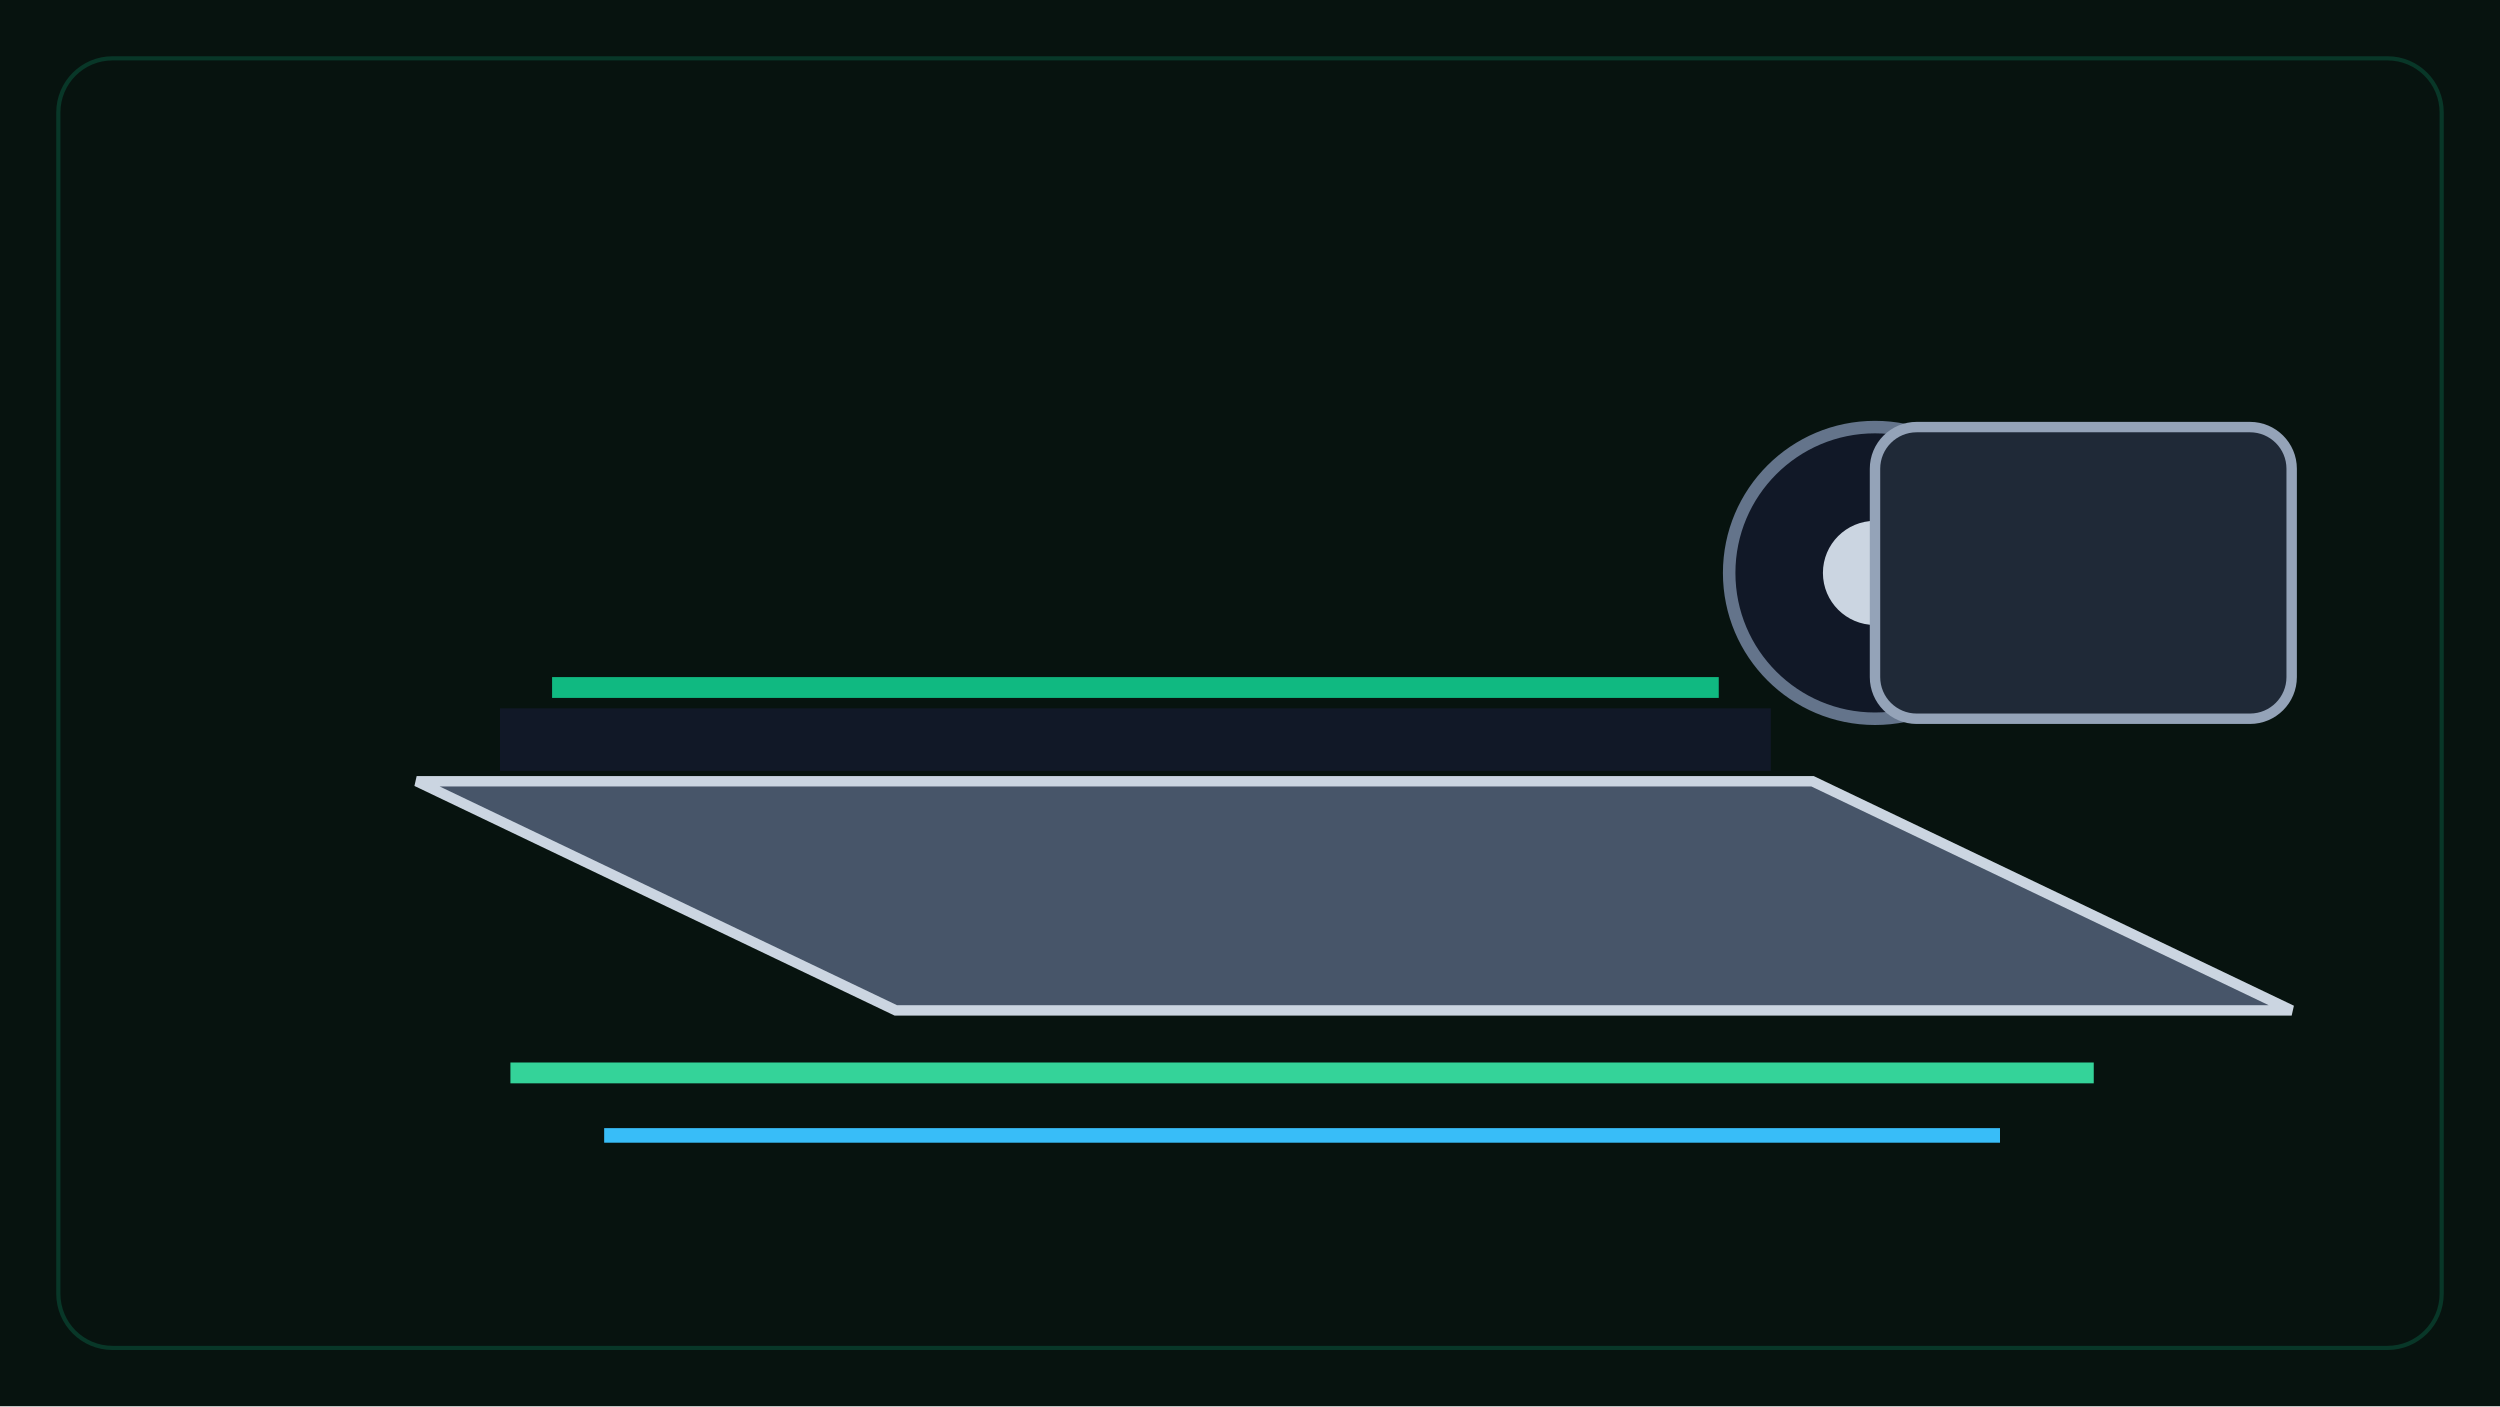
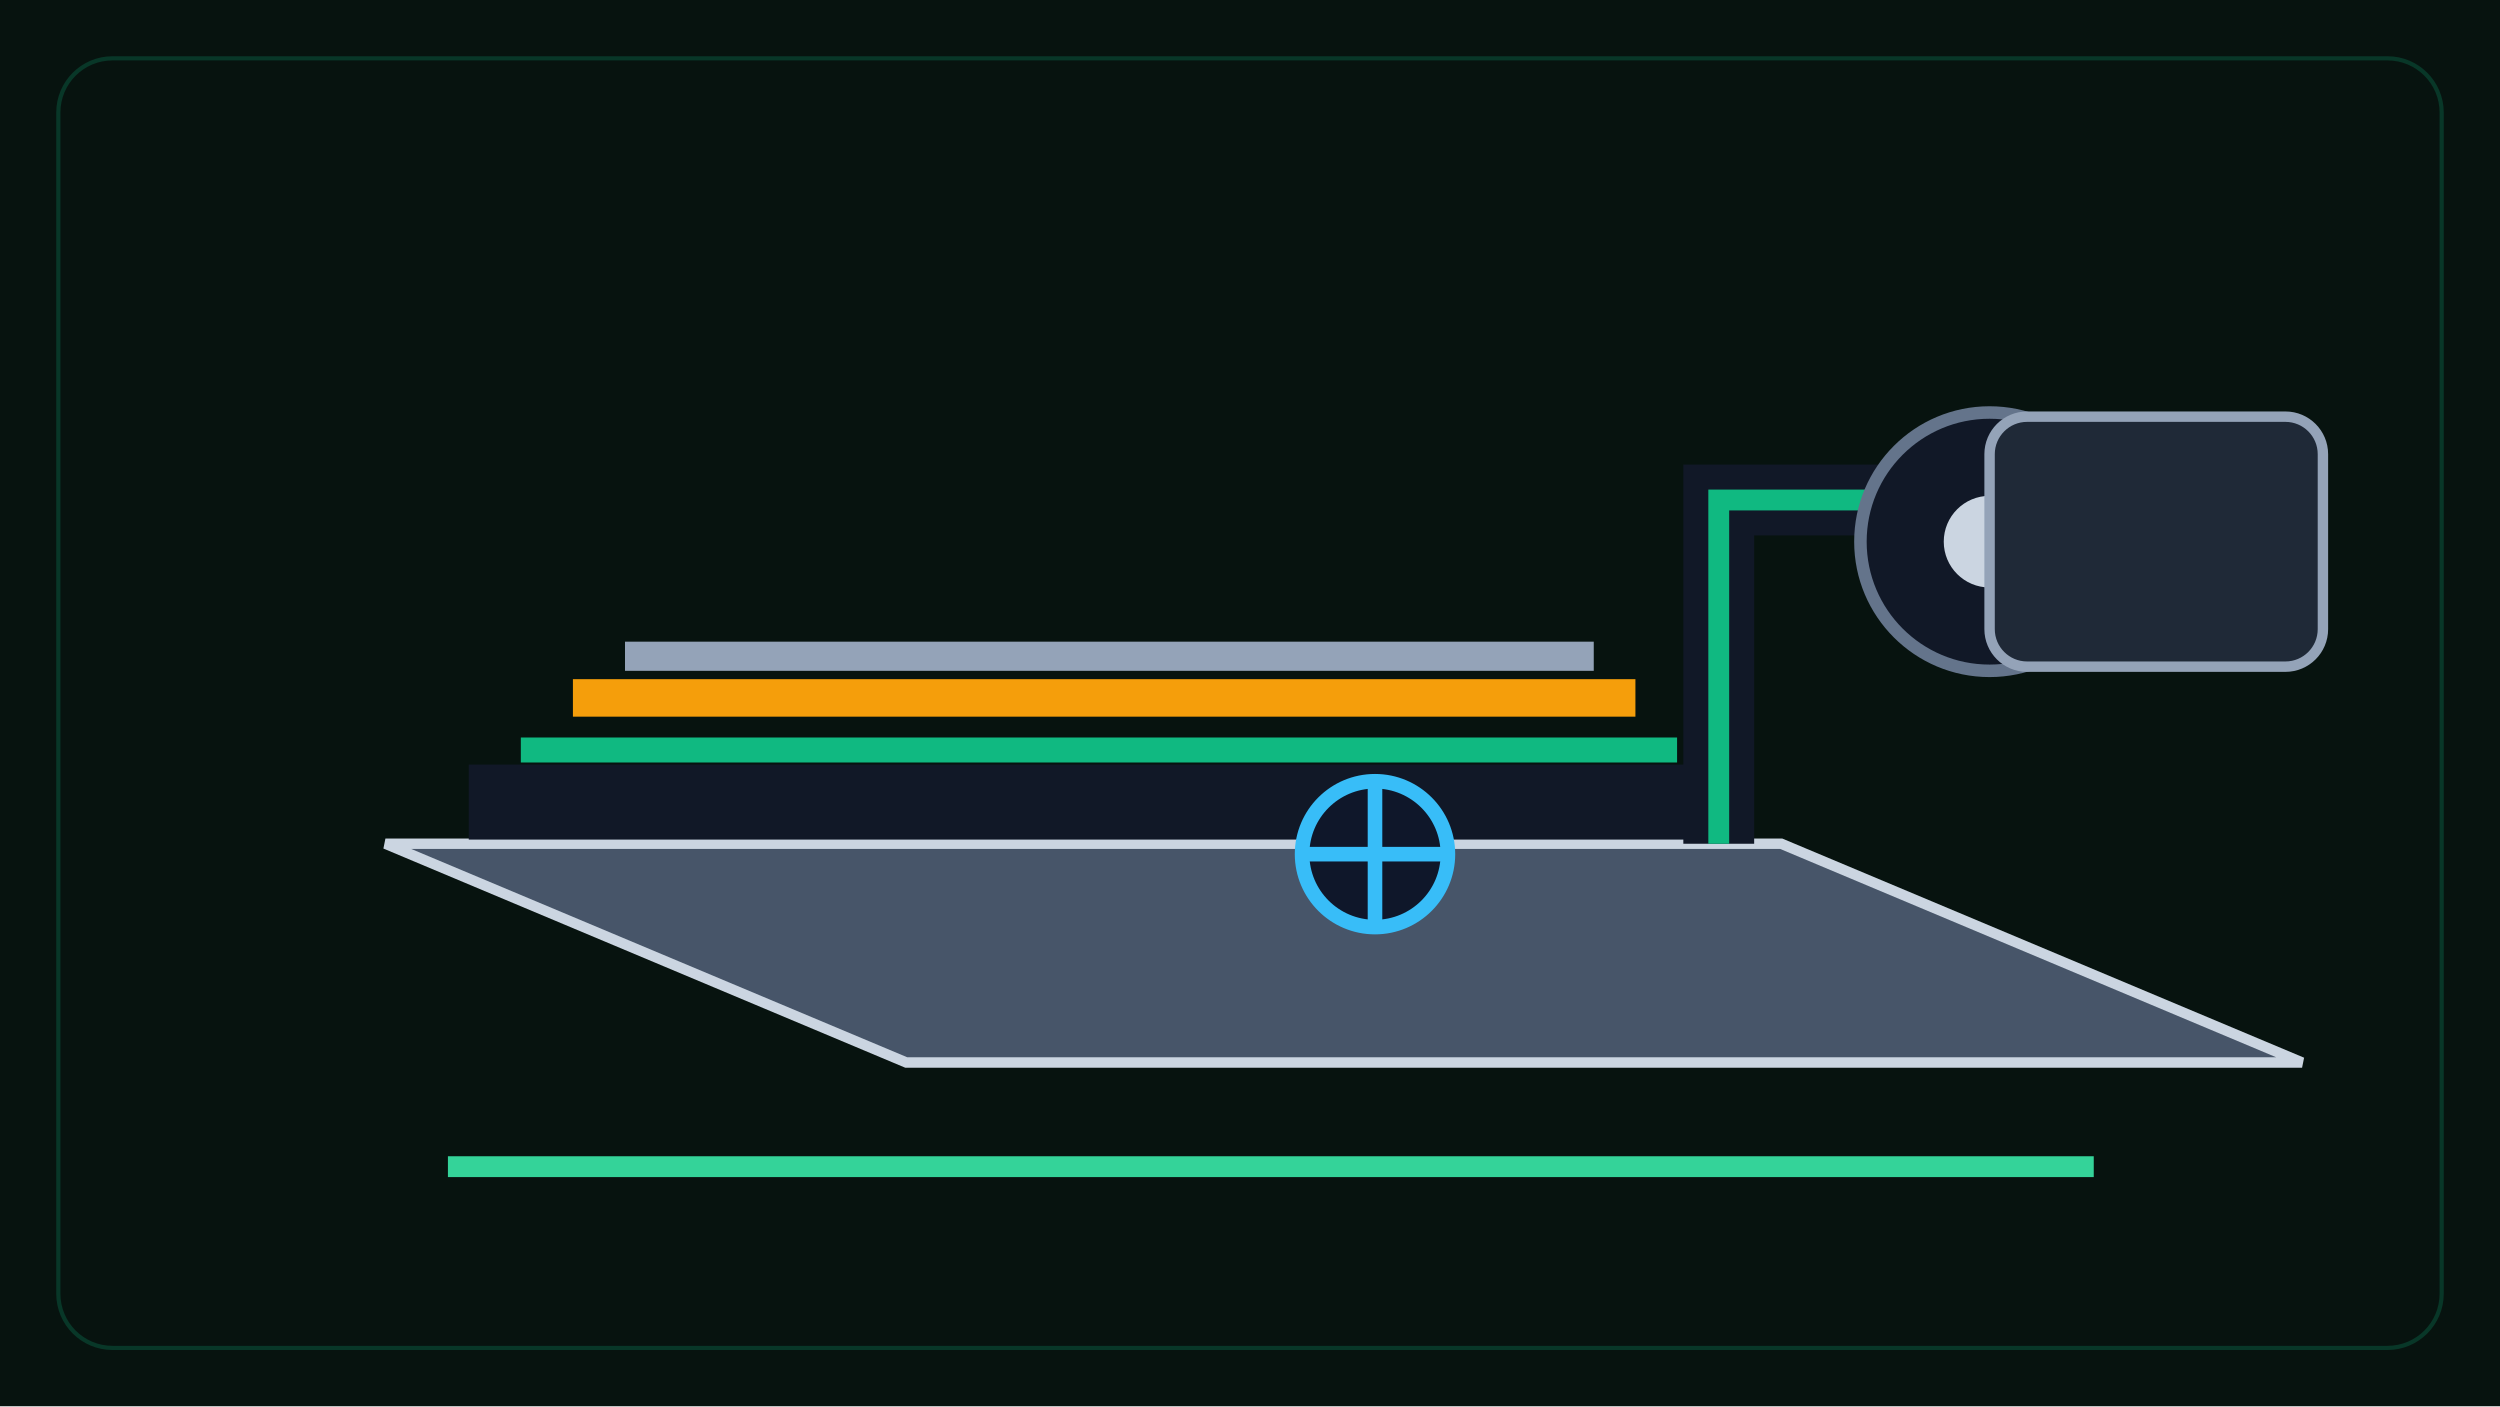
<svg xmlns="http://www.w3.org/2000/svg" viewBox="0 0 1200 675">
  <rect width="1200" height="675" fill="#07130f" />
-   <g transform="translate(110 115)">
-     <polygon points="90,260 760,260 990,370 320,370" fill="#475569" stroke="#cbd5e1" stroke-width="5" />
-     <path d="M130 240h610" stroke="#111827" stroke-width="30" />
-     <path d="M155 215h560" stroke="#10b981" stroke-width="10" />
-     <g transform="translate(710 80)">
-       <circle cx="80" cy="80" r="70" fill="#111827" stroke="#64748b" stroke-width="6" />
-       <circle cx="80" cy="80" r="25" fill="#cbd5e1" />
-       <rect x="80" y="10" width="200" height="140" rx="20" fill="#1f2937" stroke="#94a3b8" stroke-width="5" />
+   <g transform="translate(95 105)">
+     <polygon points="90,300 760,300 1010,405 340,405" fill="#475569" stroke="#cbd5e1" stroke-width="5" />
+     <path d="M130 280h600" stroke="#111827" stroke-width="36" />
+     <path d="M155 255h555" stroke="#10b981" stroke-width="12" />
+     <path d="M180 230h510" stroke="#f59e0b" stroke-width="18" />
+     <path d="M205 210h465" stroke="#94a3b8" stroke-width="14" />
+     <path d="M730 300v-165h95" stroke="#111827" stroke-width="34" fill="none" />
+     <path d="M730 300v-165h95" stroke="#10b981" stroke-width="10" fill="none" />
+     <circle cx="565" cy="305" r="35" fill="#0f172a" stroke="#38bdf8" stroke-width="7" />
+     <path d="M565 270v70M530 305h70" stroke="#38bdf8" stroke-width="7" />
+     <g transform="translate(790 85)">
+       <circle cx="70" cy="70" r="62" fill="#111827" stroke="#64748b" stroke-width="6" />
+       <circle cx="70" cy="70" r="22" fill="#cbd5e1" />
+       <rect x="70" y="10" width="160" height="120" rx="18" fill="#1f2937" stroke="#94a3b8" stroke-width="5" />
    </g>
-     <path d="M135 400h760" stroke="#34d399" stroke-width="10" />
-     <path d="M180 430h670" stroke="#38bdf8" stroke-width="7" />
+     <path d="M120 455h790" stroke="#34d399" stroke-width="10" />
  </g>
  <rect x="28" y="28" width="1144" height="619" rx="26" fill="none" stroke="#10b981" stroke-opacity=".22" stroke-width="2" />
</svg>
